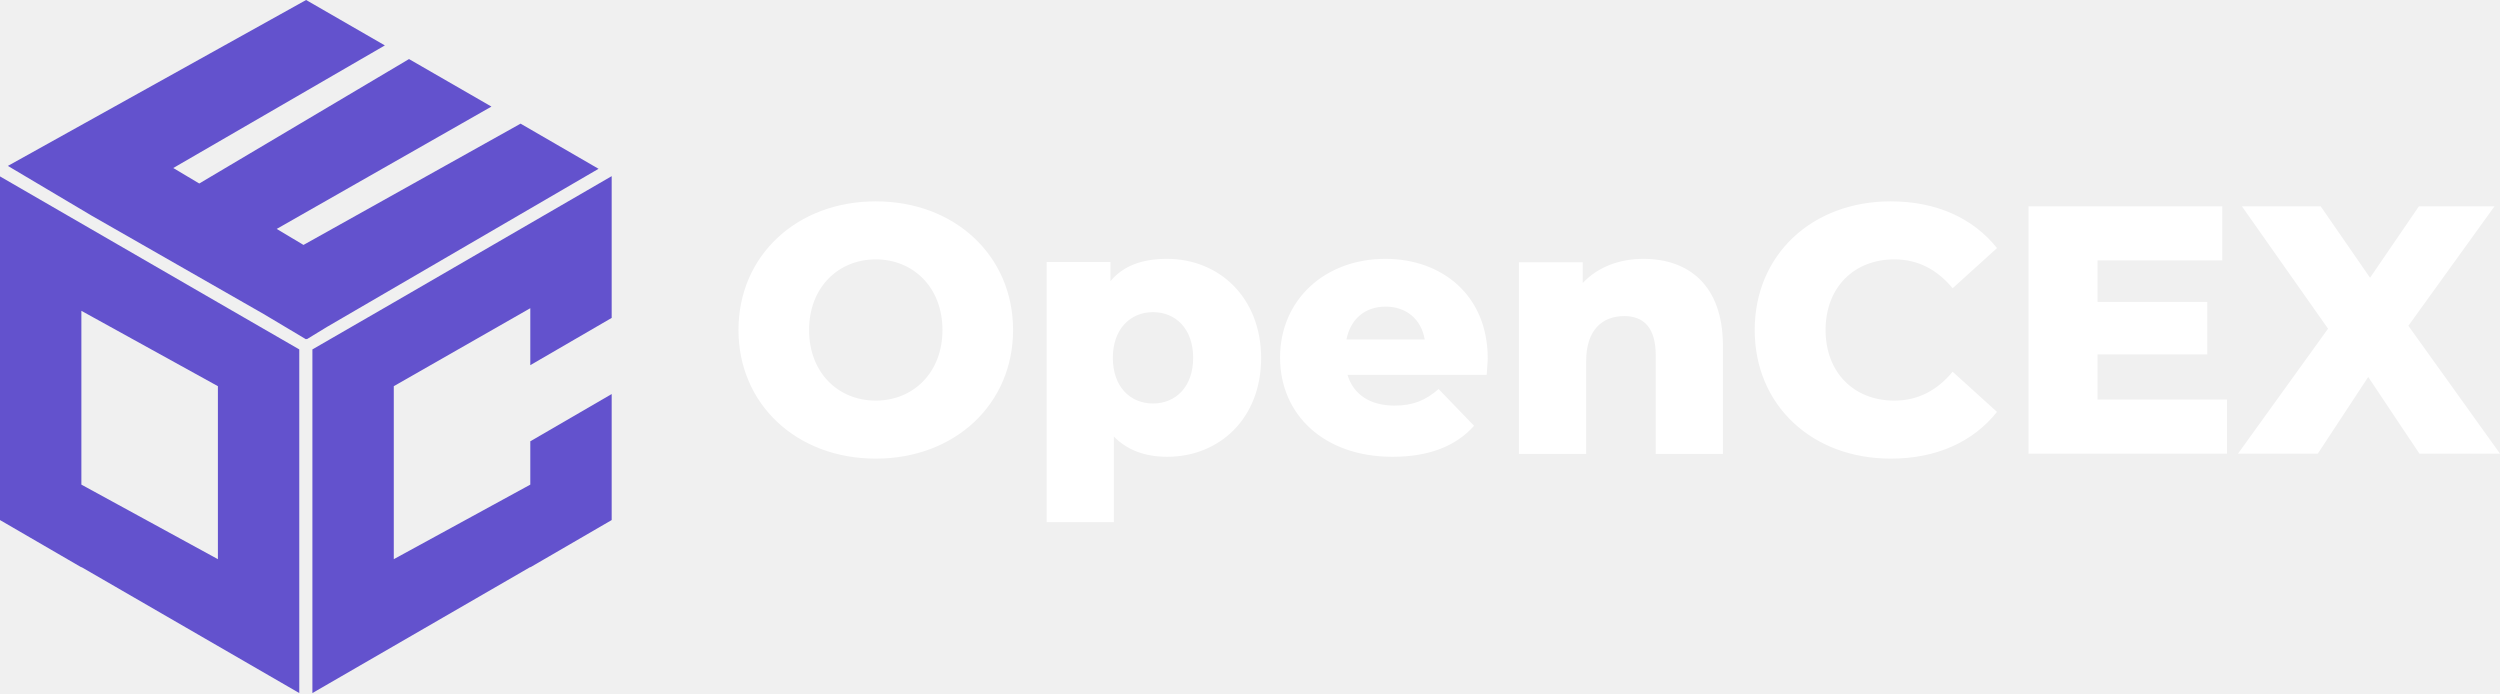
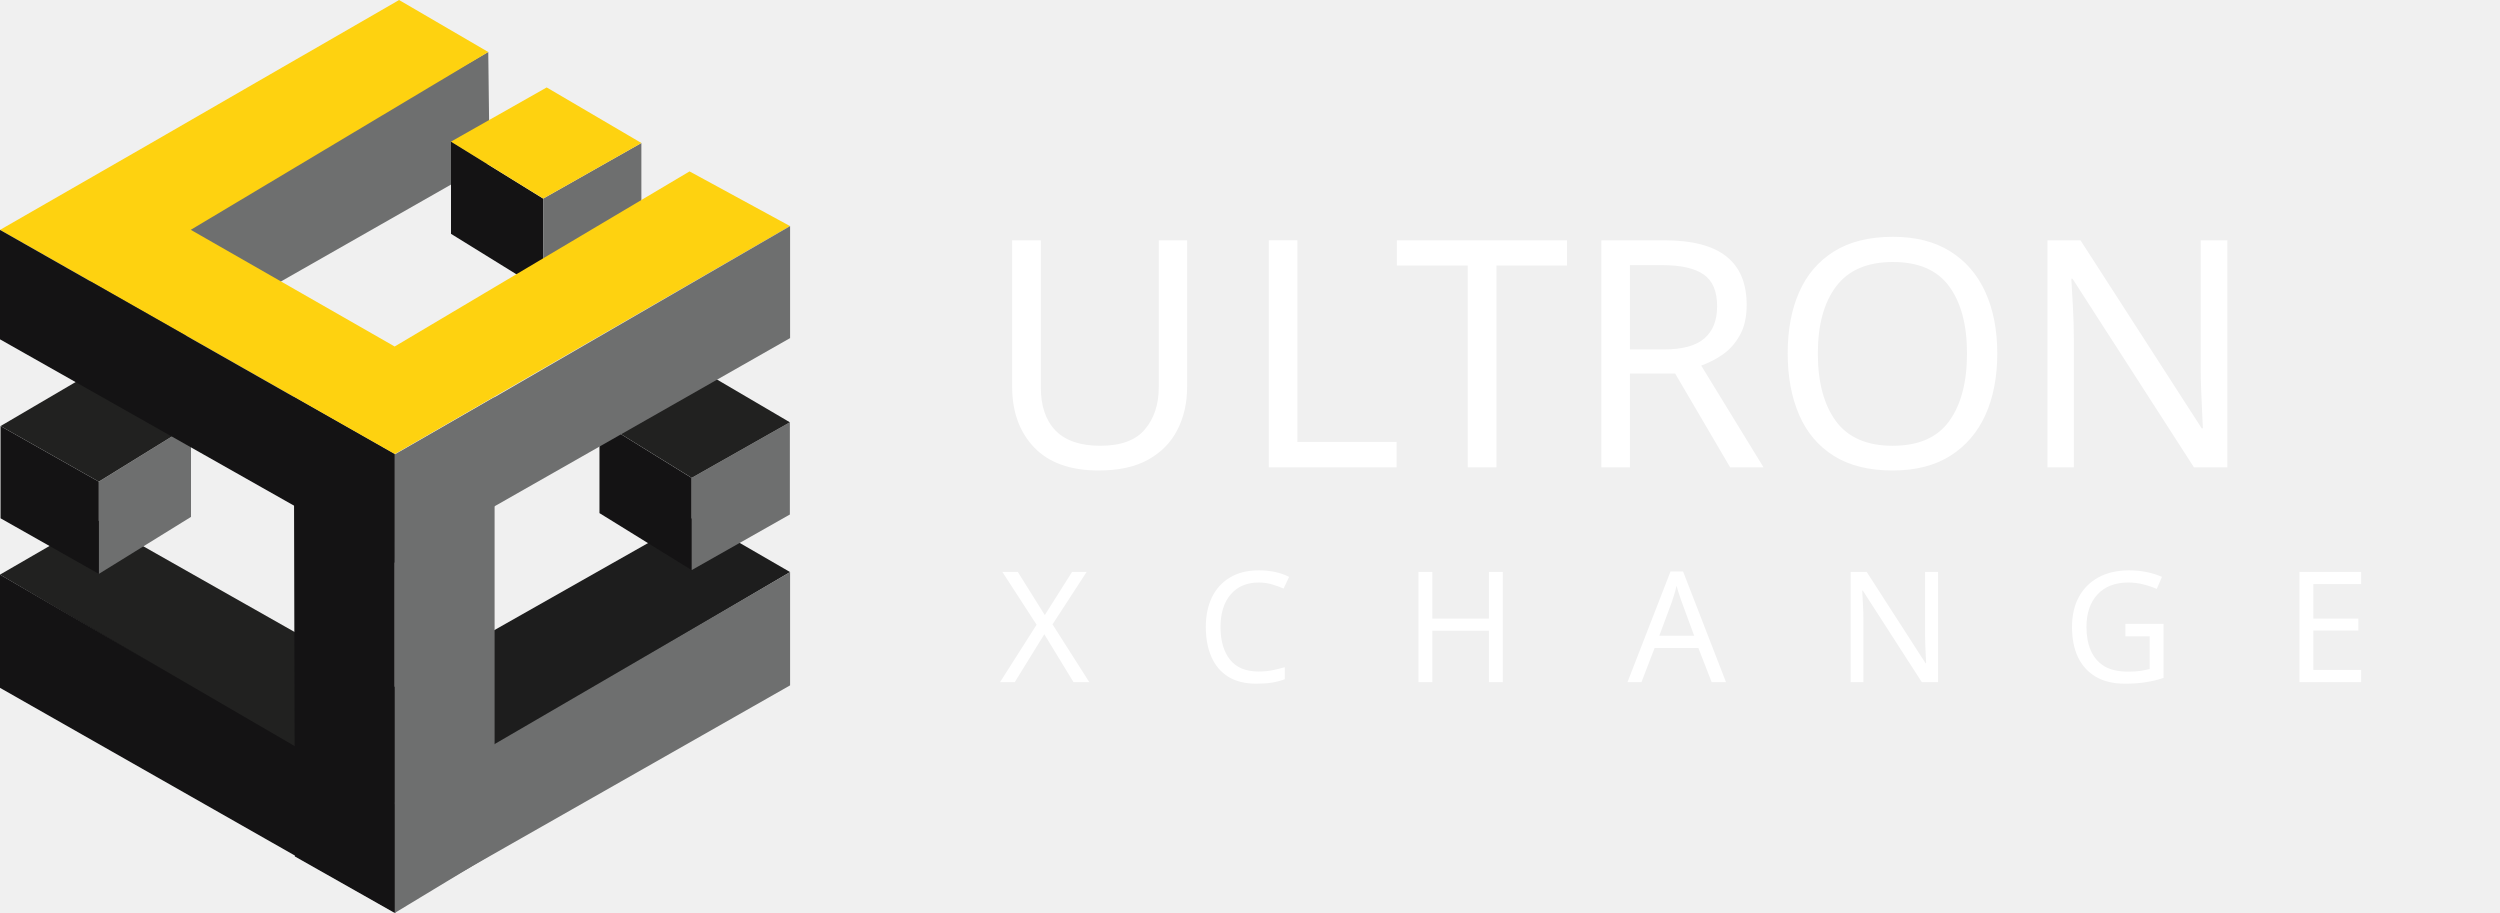
- <svg xmlns="http://www.w3.org/2000/svg" version="1.1" id="Layer_1" x="0px" y="0px" viewBox="0 0 952.3 264" style="enable-background:new 0 0 952.3 264;" xml:space="preserve">
-   <style type="text/css">
- 	.st0{fill:#6352CD;}
- 	.st1{fill:#FFFFFF;}
- </style>
-   <g>
+ <svg xmlns="http://www.w3.org/2000/svg" id="Layer_2" data-name="Layer 2" viewBox="0 0 323.95 118.3">
+   <defs>
+     <style>
+       .cls-1 {
+         font-family: AzonixRegular, Azonix;
+         font-size: 41.2px;
+       }
+ 
+       .cls-1, .cls-2 {
+         fill: #fff;
+       }
+ 
+       .cls-3 {
+         fill: #fed210;
+       }
+ 
+       .cls-4 {
+         fill: #1d1d1d;
+       }
+ 
+       .cls-5 {
+         fill: #141314;
+       }
+ 
+       .cls-2 {
+         font-family: Poppins-Regular, Poppins;
+         font-size: 20px;
+         letter-spacing: .71em;
+       }
+ 
+       .cls-6 {
+         fill: #6e6f6f;
+       }
+ 
+       .cls-7 {
+         fill: #212120;
+       }
+ 
+       .cls-8 {
+         letter-spacing: -.19em;
+       }
+     </style>
+   </defs>
+   <g id="Layer_1-2" data-name="Layer 1">
    <g>
-       <path class="st0" d="M83,115.2l-83-48v38v92.9l31,18V216l83,48v-43v-57.9v-30L83,115.2L83,115.2z M83,213l-52-28.4v-66.2l52,28.7    V213z M228,64.3l-29.7-17.2l-82.7,46.2l-10.2-6.1l81.8-46.6l-31.4-18.1L75.9,69.9L66,64l80.6-46.7L116.6,0L3,63.2l32,19l65.4,37.4    l16.1,9.6l0.2-0.1l0.2,0.1l7.7-4.7L228,64.3z M150,115.2L150,115.2l-31,17.9v30V221v43l83-48v0.1l31-18v-48l-31,18v16.5L150,213    v-65.9l52-29.7v21.7l31-18v-16v-38L150,115.2z" />
-     </g>
-   </g>
-   <g>
-     <g>
-       <path class="st1" d="M333.6,76.7c-30.1,0-52.3,20.7-52.3,49s22.2,49,52.3,49s52.3-20.7,52.3-49S363.7,76.7,333.6,76.7z     M333.6,152.6c-14.3,0-25.4-10.6-25.4-26.9c0-16.3,11.2-26.9,25.4-26.9s25.4,10.6,25.4,26.9C359,142,347.8,152.6,333.6,152.6z     M444.5,98.6c-9.5,0-16.7,2.7-21.5,8.5v-7.3h-24.3v99.1h25.6v-32.6c5,5.1,11.8,7.7,20.3,7.7c19.8,0,35.8-14.5,35.8-37.7    C480.3,113.2,464.3,98.6,444.5,98.6z M439.2,153.7c-8.6,0-15.3-6.3-15.3-17.4c0-11,6.7-17.4,15.3-17.4s15.3,6.3,15.3,17.4    C454.5,147.4,447.8,153.7,439.2,153.7z M527.7,98.6c-23,0-40.1,15.6-40.1,37.6c0,21.8,16.8,37.8,42.8,37.8    c13.9,0,24.1-4,31.1-11.8l-13.5-14c-5,4.3-9.7,6.3-16.8,6.3c-9.4,0-15.7-4.3-17.9-11.7h53c0.1-2,0.4-4.4,0.4-6.3    C566.7,112.4,549.2,98.6,527.7,98.6z M512.9,129.3c1.5-7.7,7-12.5,14.9-12.5c7.9,0,13.6,4.8,14.9,12.5H512.9z M626,98.6    c-9.1,0-17.4,3.1-23.1,9.2v-7.9h-24.3v73h25.6v-35.3c0-12.1,6.3-17.2,14.5-17.2c7.4,0,12,4.4,12,14.9v37.6h25.6v-41.7    C656.1,108.5,643.1,98.6,626,98.6z M721.6,98.8c9,0,16.3,3.9,22.2,11l16.9-15.3c-9.1-11.4-23.1-17.8-40.5-17.8    c-29.9,0-51.8,20.3-51.8,49c0,28.7,21.9,49,51.8,49c17.4,0,31.3-6.3,40.5-17.8l-16.9-15.3c-5.9,7.1-13.2,11-22.2,11    c-15.5,0-26.2-10.8-26.2-26.9C695.4,109.5,706.2,98.8,721.6,98.8z M799,135h41.8V115H799V99.2h47.5V78.6h-73.8v94.2h75.6v-20.6    H799V135z M917.4,124.1l32.8-45.5h-28.8l-18.6,27.2L884,78.6h-30l32.8,46.6l-34.3,47.6h30.4l19.2-29.2l19.5,29.2h30.7L917.4,124.1    z" />
+       <g>
+         <text class="cls-1" transform="translate(127.45 60.56)">
+           <tspan x="0" y="0">U</tspan>
+           <tspan class="cls-8" x="32.96" y="0">L</tspan>
+           <tspan x="53.15" y="0">TRON</tspan>
+         </text>
+         <text class="cls-2" transform="translate(129.51 88.39)">
+           <tspan x="0" y="0">XCHANGE</tspan>
+         </text>
+       </g>
+       <g>
+         <polygon class="cls-7" points="12.39 67.29 0 74.46 51.19 104.59 63.91 96.47 12.39 67.29" />
+         <polygon class="cls-4" points="89.99 66.96 102.38 74.13 51.19 104.26 38.48 96.14 89.99 66.96" />
+         <polygon class="cls-6" points="63.27 6.73 63.44 21.07 11.48 50.67 11.48 36.62 63.27 6.73" />
+         <g>
+           <polygon class="cls-5" points="70.39 37.69 58.44 30.3 58.44 18.35 70.39 25.74 70.39 37.69" />
+           <polygon class="cls-6" points="83.11 30.48 70.39 37.68 70.39 25.73 83.11 18.53 83.11 30.48" />
+           <polygon class="cls-3" points="70.39 25.73 83.11 18.53 70.84 11.33 58.44 18.35 70.39 25.73" />
+         </g>
+         <g>
+           <polygon class="cls-5" points="89.63 73.88 77.68 66.49 77.68 54.54 89.63 61.93 89.63 73.88" />
+           <polygon class="cls-6" points="102.35 66.67 89.63 73.87 89.63 61.92 102.35 54.72 102.35 66.67" />
+           <polygon class="cls-7" points="89.63 61.92 102.35 54.72 90.08 47.52 77.68 54.54 89.63 61.92" />
+         </g>
+         <g>
+           <polygon class="cls-6" points="12.8 74.37 24.75 66.98 24.75 55.03 12.8 62.42 12.8 74.37" />
+           <polygon class="cls-5" points=".07 67.16 12.8 74.36 12.8 62.41 .07 55.21 .07 67.16" />
+           <polygon class="cls-7" points="12.8 62.41 .07 55.21 12.35 48.01 24.75 55.03 12.8 62.41" />
+         </g>
+         <polygon class="cls-6" points="102.38 74.13 102.38 88.81 51.14 117.95 51.15 103.95 102.38 74.13" />
+         <polygon class="cls-5" points="0 74.46 0 89.13 51.25 118.28 51.23 104.27 0 74.46" />
+         <polygon class="cls-3" points="0 29.79 19.42 18.63 32.07 11.33 38.9 7.39 39.43 7.09 51.39 .19 51.66 .03 51.71 0 63.27 6.74 24.72 29.78 51.14 44.9 89.35 22.21 102.38 29.3 51.14 58.85 0 29.79" />
+         <g>
+           <polygon class="cls-5" points="0 29.79 51.14 58.85 51.14 72.9 0 43.97 0 29.79" />
+           <polygon class="cls-6" points="102.38 29.3 102.38 43.81 51.14 72.97 51.15 58.96 102.38 29.3" />
+           <g>
+             <polygon class="cls-5" points="51.15 118.3 38.21 110.98 38.07 51.46 51.15 58.89 51.15 118.3" />
+             <polygon class="cls-6" points="51.15 118.3 64.09 110.47 64.09 51.46 51.15 58.89 51.15 118.3" />
+           </g>
+         </g>
+       </g>
    </g>
  </g>
</svg>
